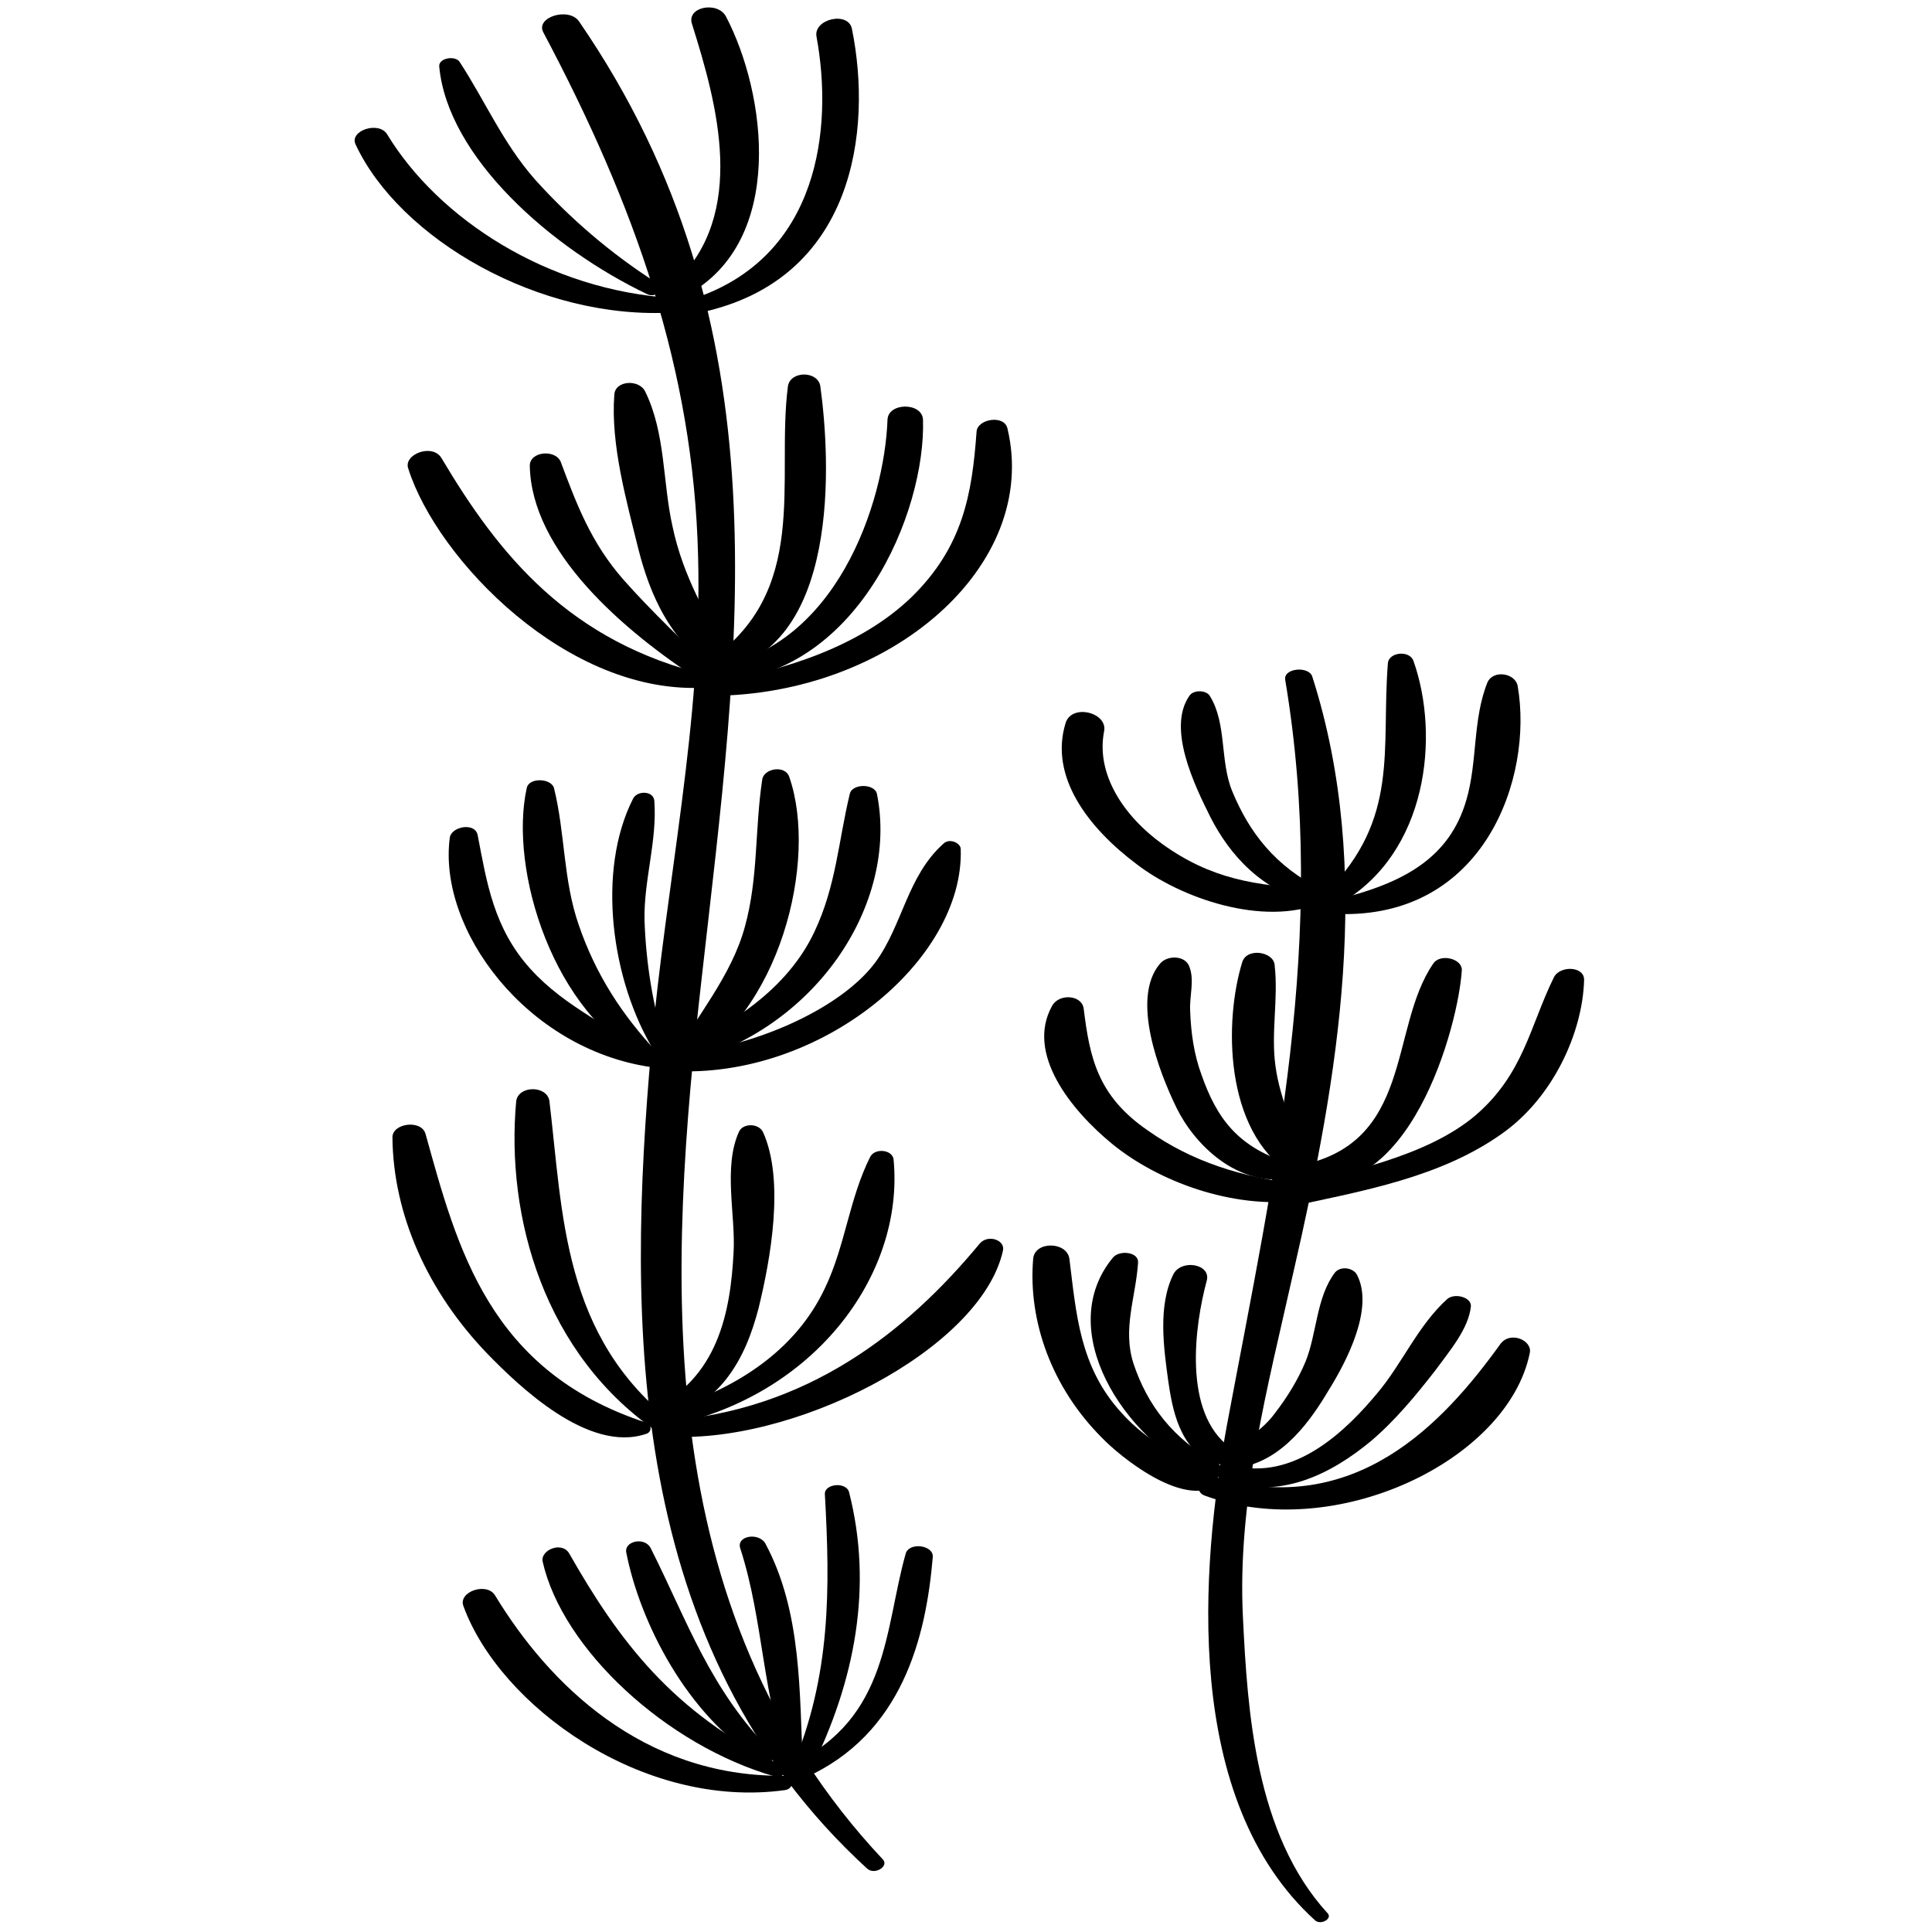
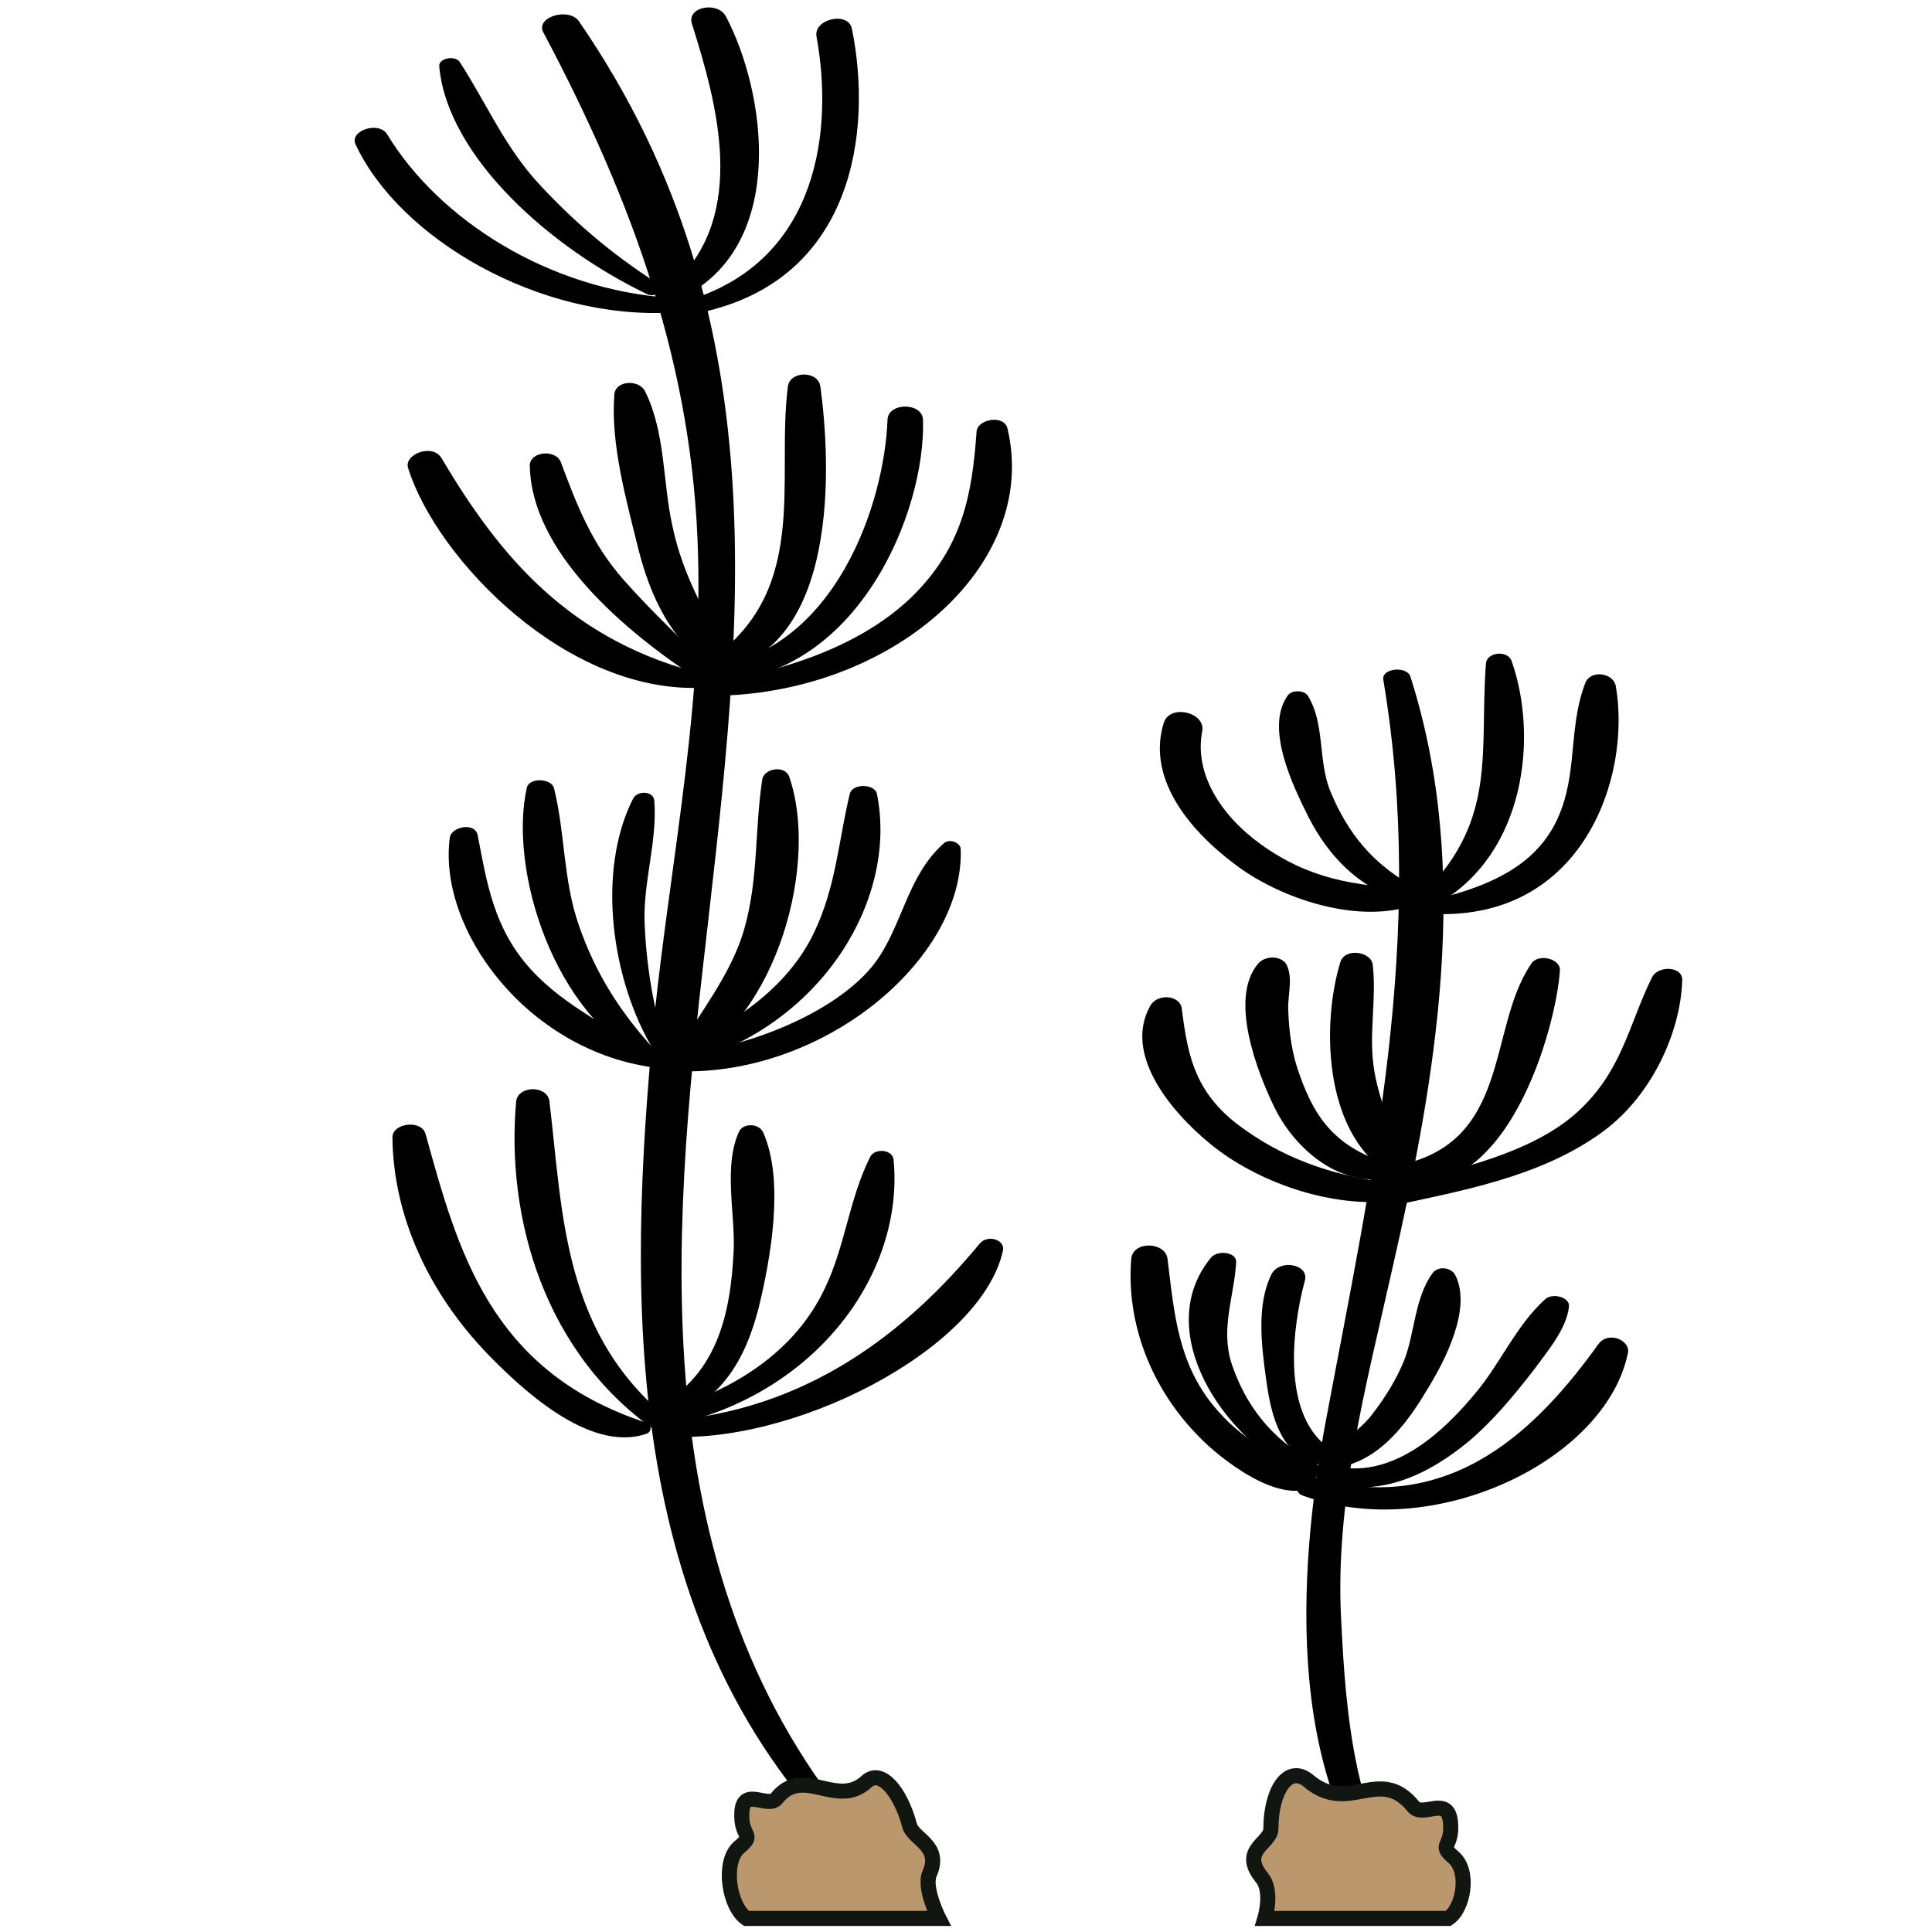
<svg xmlns="http://www.w3.org/2000/svg" version="1.2" viewBox="0 0 256 256">
-   <style />
  <path d="m117 246.4c-31.3-33.3-28.4-78.2-24-117 4.9-43.6 11.5-86.2-16.3-126.6-1.4-1.9-5.8-0.5-4.7 1.5 12.1 22.8 19.9 44.7 20.5 69.4 0.6 21.8-4.3 43.5-6.2 65.2-3.2 36-3.4 79.4 28.6 108.7 1 0.9 2.9-0.3 2.1-1.2z" />
  <path d="m89.3 39.5c-16.7-1-31.2-10.5-38-21.7-1.1-1.8-5-0.5-4.2 1.3 5.8 12.5 24.4 23.4 42.2 22.3 1.5-0.2 1.5-1.8 0-1.9z" />
  <path d="m87.2 37.6c-6.3-4-11.7-8.7-16.3-13.8-4.3-4.9-6.6-10.4-10-15.6-0.6-0.9-2.8-0.5-2.7 0.6 1.1 12 14.8 24.1 27.6 30.2 1.1 0.5 2.4-0.7 1.4-1.4z" />
  <path d="m91 39.1c13.2-7.2 10.5-26.8 5.2-36.9-1.1-2.1-5.3-1.3-4.5 1 3.3 10.5 7.4 25.1-2.3 34.3-0.9 0.9 0.3 2.4 1.6 1.6z" />
  <path d="m92.9 41.4c20.3-4.4 22.7-24.1 20-37.5-0.4-2.5-5.2-1.4-4.7 1 2.2 12 0.4 29.2-16.4 34.7-1.3 0.5-0.3 2.1 1.1 1.8z" />
  <path d="m93.9 89.5c-18.5-4.4-27.8-16-35.4-28.8-1.2-2-5.1-0.5-4.4 1.4 3.8 12 21.2 30.2 39.5 29 1.2-0.1 1.4-1.3 0.3-1.6z" />
  <path d="m94.9 89.3c-4.1-4.1-8.5-8.2-12.3-12.5-4.3-4.9-6.2-10-8.3-15.6-0.7-1.7-4.1-1.4-4.1 0.5 0.2 11.3 12.2 21.8 22.9 28.7 1 0.5 2.7-0.3 1.8-1.1z" />
  <path d="m97.2 87.9c-3.5-6.1-6.7-11.5-8.1-18.2-1.3-5.8-0.9-12.3-3.6-17.8-0.8-1.7-4-1.5-4.1 0.4-0.5 6.6 1.6 14 3.2 20.5 1.5 5.9 4.3 12.7 10.9 16.4 1.1 0.6 2.1-0.5 1.7-1.3z" />
  <path d="m94.6 89.1c17-2.6 15.4-28.5 14.1-37.9-0.3-2.1-4-2.1-4.3 0-1.6 12.5 3.1 27.3-10.8 36.6-0.8 0.6 0.1 1.4 1 1.3z" />
  <path d="m94.3 90.4c19.4-0.4 28.4-22.7 28-34.8-0.1-2.3-4.6-2.3-4.7 0-0.4 11-6.8 30.6-23.6 32.9-1.5 0.2-1.1 2 0.3 1.9z" />
  <path d="m94.3 92.2c23.7-0.1 43.5-17.2 39.2-35.4-0.4-1.9-4-1.3-4.1 0.4-0.6 8.3-1.8 15.3-8.7 22-6.7 6.4-16.5 9.6-26.7 11.4-1.2 0.2-0.9 1.6 0.3 1.6z" />
  <path d="m87.1 140.4c-5.8-4.2-12.2-6.9-16.8-12-4.9-5.4-5.8-11.5-7-17.7-0.3-1.8-3.5-1.2-3.7 0.3-1.6 12.1 10.1 28 26.7 30.4 0.7 0.1 1.4-0.6 0.8-1z" />
  <path d="m87.3 139.7c-5-5.3-8.4-10.7-10.6-17.1-2.1-6-1.8-12.2-3.3-18.2-0.4-1.3-3.3-1.4-3.6 0-2.4 10.8 3.5 30.1 16.2 36.3 0.8 0.4 1.9-0.4 1.3-1z" />
  <path d="m88.2 138.8c-1.7-5.6-2.6-11.1-2.8-16.9-0.1-5.3 1.7-10.5 1.3-15.8-0.1-1.3-2.2-1.4-2.8-0.3-4.9 9.6-2.9 24.2 2.8 33.5 0.5 0.6 1.7 0.2 1.5-0.5z" />
  <path d="m90.3 141.4c13.1-6.8 18.1-27.4 14.3-38.4-0.5-1.7-3.4-1.2-3.6 0.3-1 6.6-0.5 13-2.3 19.5-1.8 6.6-6.4 11.8-9.7 17.8-0.2 0.5 0.7 1.1 1.3 0.8z" />
  <path d="m89.2 141.3c19-4.3 29.9-21.7 27-36.1-0.3-1.4-3.3-1.4-3.6 0-1.5 6.2-1.8 12.2-4.7 18.3-3.5 7.4-10.8 12.4-19.6 16.2-1.2 0.4-0.4 1.9 0.9 1.6z" />
  <path d="m88.9 141.9c19.8 1.2 38.9-14.7 38.4-29.4 0-0.8-1.5-1.5-2.3-0.7-4.8 4.3-5.4 10.8-9 15.7-4.9 6.6-17.4 11.7-27.1 12.2-1.8 0.1-1.8 2 0 2.2z" />
  <path d="m85.6 188.5c-20.8-6.8-25-23.1-29.2-38.2-0.5-2-4.4-1.5-4.4 0.4 0.1 10.3 4.7 20.5 12.6 28.7 4 4.1 13.3 13.2 21 10.6 0.8-0.2 0.8-1.3 0-1.5z" />
  <path d="m89.3 188.6c-14.8-11.5-14.7-27.7-16.5-42.7-0.3-2.1-4.1-2.1-4.4 0-1.4 15.2 3.6 33.7 19.1 44.1 1.2 0.8 3-0.5 1.8-1.4z" />
  <path d="m86.8 188.7c8.8-2.3 12-8.8 13.7-15.3 1.6-6.5 3.5-17 0.6-23.4-0.6-1.2-2.7-1.2-3.2 0-2.1 4.7-0.4 11.1-0.7 16-0.4 7.5-1.9 16.9-11.4 21-1.2 0.5-0.4 2.1 1 1.7z" />
  <path d="m87.8 189.1c19.9-3.7 32.1-20.1 30.6-35.5-0.2-1.3-2.5-1.5-3.1-0.3-2.8 5.6-3.3 11.8-6 17.4-3.8 8.1-11.7 13.6-22.2 16.5-1.5 0.5-0.9 2.2 0.7 1.9z" />
  <path d="m87.9 190.3c16.8 1.4 42.1-11.4 45-24.6 0.3-1.4-2-2.2-3.1-0.9-9.6 11.6-22.8 22.2-41.9 23.5-1.7 0.1-1.6 1.8 0 2z" />
-   <path d="m103.7 235.3c-18.6 0.1-31-12.2-38.1-23.9-1.1-1.8-4.9-0.5-4.2 1.4 4.8 13.2 23.7 27 42.6 24.4 1.4-0.2 1.1-1.9-0.3-1.9z" />
-   <path d="m103.5 233.9c-14.4-7-21.5-16.5-28.1-28.1-1-1.6-3.8-0.4-3.5 1.1 2.6 11.6 16.4 24.4 30.8 28.5 1.2 0.3 1.8-1 0.8-1.5z" />
-   <path d="m102.4 232.3c-8.4-8.5-11.3-17.5-16.2-27.2-0.8-1.5-3.6-0.9-3.2 0.7 1.8 9.1 8 21.5 17.8 27.5 0.8 0.5 2.5-0.2 1.6-1z" />
-   <path d="m106.4 234.1c-0.5-9.7-0.1-20.5-5-29.6-0.9-1.5-3.9-1-3.3 0.7 3.1 9.6 2.9 19.7 6.5 29 0.3 0.8 1.9 0.7 1.8-0.1z" />
-   <path d="m107.4 234.6c5.9-11.8 8.3-24.4 5.1-36.9-0.4-1.4-3.3-1.1-3.2 0.3 0.7 12.5 0.8 24-4.3 36.1-0.5 1.2 1.9 1.6 2.4 0.5z" />
-   <path d="m106.6 235.6c13-5.8 16.1-18.7 17-29.3 0.1-1.6-3.2-2-3.6-0.4-2.8 9.9-2.2 21.7-14.9 27.8-1.6 0.7-0.1 2.6 1.5 1.9z" />
-   <path d="m175.9 253.5c-9.6-10.5-10.6-26.9-11.2-39.1-0.8-15.5 3.3-30.7 6.7-45.9 5.9-25.7 10.7-53.1 2.5-78.8-0.4-1.5-3.9-1.2-3.6 0.4 5.7 34-1.4 65-7.7 98.6-3.5 19-6 49.8 11.7 65.8 0.8 0.6 2.3-0.3 1.6-1z" />
-   <path d="m175.2 117.9c-6.3-3.1-9.7-7.7-11.9-13-1.7-4.1-0.7-9-3-12.7-0.5-0.8-2.2-0.8-2.7 0-3 4.3 0.7 11.9 2.8 16.1 2.5 4.9 6.8 9.9 13.8 11.4 1.5 0.4 2.3-1.2 1-1.8z" />
-   <path d="m174.6 117.8c-8.4-0.4-14.2-1.4-20.5-5.9-5.3-3.8-8.9-9.4-7.8-15 0.5-2.5-4.3-3.7-5.1-1.1-2.2 7.1 3 13.9 9.4 18.7 5.7 4.4 16.7 8.4 24.6 5.1 1.1-0.5 0.5-1.7-0.6-1.8z" />
-   <path d="m177.6 119.7c11.6-6.7 13.2-22.2 9.7-32.1-0.5-1.5-3.3-1.2-3.4 0.3-0.9 11.4 1.6 20.5-8.1 30.3-0.8 0.8 0.8 2.1 1.8 1.5z" />
-   <path d="m177 121.1c19.7 0.8 26.2-18.1 24.1-30.2-0.3-1.7-3.2-2.2-4-0.5-2 5-1.3 10.5-2.8 15.6-2.2 7.6-8.2 11.1-17.7 13.3-1.3 0.3-1 1.8 0.4 1.8z" />
-   <path d="m172.8 154.7c-0.9-4.6-3.2-8.8-3.8-13.5-0.6-4.4 0.4-8.8-0.1-13.3-0.1-1.8-3.7-2.4-4.3-0.4-2.4 7.8-2.4 22.3 6.4 28 0.9 0.6 2 0 1.8-0.8z" />
-   <path d="m171.4 154.3c-7.4-2.1-10.2-6.2-12.2-11.9-1-2.7-1.4-5.6-1.5-8.5-0.1-1.9 0.6-4-0.1-5.8-0.5-1.5-2.9-1.6-3.9-0.4-3.9 4.6-0.1 14.4 2.2 19.1 2.3 4.7 8 10.7 15.5 9.3 1.3-0.2 1.1-1.5 0-1.8z" />
-   <path d="m172.2 156.9c-7.7-0.9-14.3-3-20.1-7.1-6.7-4.6-7.7-9.7-8.5-16.1-0.2-1.9-3.3-2.1-4.2-0.4-3.5 6.3 2.5 13.8 8 18.3 6 4.9 15.8 8.6 24.8 7.5 1.4-0.2 1.4-2.1 0-2.2z" />
-   <path d="m171.8 156.5c15 3.7 21.5-20.8 21.9-28 0-1.5-2.9-2.2-3.8-0.8-5.9 8.6-2.5 24-18.1 26.8-1.4 0.2-1.2 1.7 0 2z" />
-   <path d="m170.4 160c10.3-2.2 20.4-4 28.5-9.7 6.9-4.8 10.8-13.5 11-20.4 0.1-1.9-3.2-2-4-0.4-3.2 6.5-4 12.8-10.4 18.3-6.5 5.5-17 7.5-25.9 9.8-1.9 0.5-1.2 2.8 0.8 2.4z" />
-   <path d="m163 191.8c-6.3-4.6-4.7-16.2-3.1-22.1 0.6-2.2-3.3-2.9-4.4-0.9-2.1 4.2-1.3 9.8-0.7 14.2 0.5 3.4 1.4 9.1 6.1 10.9 1.7 0.6 3.6-1 2.1-2.1z" />
-   <path d="m161.3 193.9c-5.9-3.2-9.3-7.8-11.1-13.2-1.5-4.6 0.3-8.8 0.6-13.4 0.1-1.4-2.4-1.7-3.3-0.7-7.9 9.5 1.2 24 12.4 29.2 1.6 0.7 2.9-1.1 1.4-1.9z" />
-   <path d="m161.1 195.6c-4.9-2.6-9-4.5-12.5-8.4-5.6-6.1-6-13.3-6.9-20.4-0.3-2.3-4.6-2.4-4.8 0-0.7 8.3 2.5 17.1 9.1 23.7 2.4 2.5 10.5 9.1 15.1 6.4 0.7-0.3 0.7-1 0-1.3z" />
-   <path d="m164.5 194.4c5.6-1 9.3-6.4 11.5-10.1 2.5-4 6.1-11 3.8-15.4-0.5-0.9-2.1-1.2-2.9-0.3-2.5 3.3-2.4 8.1-3.9 11.8-1 2.4-2.4 4.7-4.1 6.9-1.6 2.2-4.2 3.6-5.8 5.7-0.5 0.8 0.4 1.6 1.4 1.4z" />
-   <path d="m162 196.1c7.6 2.8 14.5-0.9 19.6-5.1 3.3-2.8 6-6.1 8.5-9.3 1.9-2.6 4.5-5.6 4.8-8.6 0.1-1.2-2.1-1.8-3.1-1-3.9 3.5-6 8.6-9.3 12.5-3.9 4.7-11 11.9-19.4 9.5-1.5-0.5-2.5 1.4-1.1 2z" />
-   <path d="m159.7 198.2c17.3 6.3 40.1-4.7 43-18.9 0.4-1.7-2.6-3-3.9-1.2-7.7 10.7-19.3 23-37.7 17.7-1.9-0.6-3.2 1.8-1.4 2.4z" />
+   <path d="m188.9 253.5c-9.6-10.5-10.6-26.9-11.2-39.1-0.8-15.5 3.3-30.7 6.7-45.9 5.9-25.7 10.7-53.1 2.5-78.8-0.4-1.5-3.9-1.2-3.6 0.4 5.7 34-1.4 65-7.7 98.6-3.5 19-6 49.8 11.7 65.8 0.8 0.6 2.3-0.3 1.6-1z" />
+   <path d="m188.2 117.9c-6.3-3.1-9.7-7.7-11.9-13-1.7-4.1-0.7-9-3-12.7-0.5-0.8-2.2-0.8-2.7 0-3 4.3 0.7 11.9 2.8 16.1 2.5 4.9 6.8 9.9 13.8 11.4 1.5 0.4 2.3-1.2 1-1.8z" />
+   <path d="m187.6 117.8c-8.4-0.4-14.2-1.4-20.5-5.9-5.3-3.8-8.9-9.4-7.8-15 0.5-2.5-4.3-3.7-5.1-1.1-2.2 7.1 3 13.9 9.4 18.7 5.7 4.4 16.7 8.4 24.6 5.1 1.1-0.5 0.5-1.7-0.6-1.8z" />
+   <path d="m190.6 119.7c11.6-6.7 13.2-22.2 9.7-32.1-0.5-1.5-3.3-1.2-3.4 0.3-0.9 11.4 1.6 20.5-8.1 30.3-0.8 0.8 0.8 2.1 1.8 1.5z" />
+   <path d="m190 121.1c19.7 0.8 26.2-18.1 24.1-30.2-0.3-1.7-3.2-2.2-4-0.5-2 5-1.3 10.5-2.8 15.6-2.2 7.6-8.2 11.1-17.7 13.3-1.3 0.3-1 1.8 0.4 1.8z" />
+   <path d="m185.8 154.7c-0.9-4.6-3.2-8.8-3.8-13.5-0.6-4.4 0.4-8.8-0.1-13.3-0.1-1.8-3.7-2.4-4.3-0.4-2.4 7.8-2.4 22.3 6.4 28 0.9 0.6 2 0 1.8-0.8z" />
+   <path d="m184.4 154.3c-7.4-2.1-10.2-6.2-12.2-11.9-1-2.7-1.4-5.6-1.5-8.5-0.1-1.9 0.6-4-0.1-5.8-0.5-1.5-2.9-1.6-3.9-0.4-3.9 4.6-0.1 14.4 2.2 19.1 2.3 4.7 8 10.7 15.5 9.3 1.3-0.2 1.1-1.5 0-1.8z" />
+   <path d="m185.2 156.9c-7.7-0.9-14.3-3-20.1-7.1-6.7-4.6-7.7-9.7-8.5-16.1-0.2-1.9-3.3-2.1-4.2-0.4-3.5 6.3 2.5 13.8 8 18.3 6 4.9 15.8 8.6 24.8 7.5 1.4-0.2 1.4-2.1 0-2.2z" />
+   <path d="m184.8 156.5c15 3.7 21.5-20.8 21.9-28 0-1.5-2.9-2.2-3.8-0.8-5.9 8.6-2.5 24-18.1 26.8-1.4 0.2-1.2 1.7 0 2z" />
+   <path d="m183.4 160c10.3-2.2 20.4-4 28.5-9.7 6.9-4.8 10.8-13.5 11-20.4 0.1-1.9-3.2-2-4-0.4-3.2 6.5-4 12.8-10.4 18.3-6.5 5.5-17 7.5-25.9 9.8-1.9 0.5-1.2 2.8 0.8 2.4z" />
+   <path d="m176 191.8c-6.3-4.6-4.7-16.2-3.1-22.1 0.6-2.2-3.3-2.9-4.4-0.9-2.1 4.2-1.3 9.8-0.7 14.2 0.5 3.4 1.4 9.1 6.1 10.9 1.7 0.6 3.6-1 2.1-2.1z" />
+   <path d="m174.3 193.9c-5.9-3.2-9.3-7.8-11.1-13.2-1.5-4.6 0.3-8.8 0.6-13.4 0.1-1.4-2.4-1.7-3.3-0.7-7.9 9.5 1.2 24 12.4 29.2 1.6 0.7 2.9-1.1 1.4-1.9z" />
+   <path d="m174.1 195.6c-4.9-2.6-9-4.5-12.5-8.4-5.6-6.1-6-13.3-6.9-20.4-0.3-2.3-4.6-2.4-4.8 0-0.7 8.3 2.5 17.1 9.1 23.7 2.4 2.5 10.5 9.1 15.1 6.4 0.7-0.3 0.7-1 0-1.3z" />
+   <path d="m177.5 194.4c5.6-1 9.3-6.4 11.5-10.1 2.5-4 6.1-11 3.8-15.4-0.5-0.9-2.1-1.2-2.9-0.3-2.5 3.3-2.4 8.1-3.9 11.8-1 2.4-2.4 4.7-4.1 6.9-1.6 2.2-4.2 3.6-5.8 5.7-0.5 0.8 0.4 1.6 1.4 1.4z" />
+   <path d="m175 196.1c7.6 2.8 14.5-0.9 19.6-5.1 3.3-2.8 6-6.1 8.5-9.3 1.9-2.6 4.5-5.6 4.8-8.6 0.1-1.2-2.1-1.8-3.1-1-3.9 3.5-6 8.6-9.3 12.5-3.9 4.7-11 11.9-19.4 9.5-1.5-0.5-2.5 1.4-1.1 2z" />
+   <path d="m172.7 198.2c17.3 6.3 40.1-4.7 43-18.9 0.4-1.7-2.6-3-3.9-1.2-7.7 10.7-19.3 23-37.7 17.7-1.9-0.6-3.2 1.8-1.4 2.4z" />
+   <path d="m124.4 254.2h-25.5c-2.3-1.6-3.2-7.4-1-9.4 2.3-1.9 0.2-1.2 0.4-4.7 0.2-3.4 3.5-0.4 4.6-1.8 3.6-4.5 8 1.5 12-2.3 1.9-1.6 4.4 1.4 5.6 5.8 0.4 1.9 4.3 2.7 2.7 6.4-0.9 1.9 1.2 6 1.2 6z" style="fill:#ba976c;stroke:#111611;stroke-miterlimit:100;stroke-width:2" />
+   <path d="m167.6 254.2h24.3c2-1.3 2.9-6.2 0.7-8.1-2.1-1.8-0.1-1.2-0.4-4.6-0.3-3.7-3.6-0.6-4.9-2.1-4.5-5.6-8.6 1.2-14-3.5-2.7-2.1-4.9 1.5-4.9 6.4 0 2-4.2 2.8-1.2 6.5 1.5 1.8 0.4 5.4 0.4 5.4z" style="fill:#ba976c;stroke:#111611;stroke-miterlimit:100;stroke-width:2" />
</svg>
